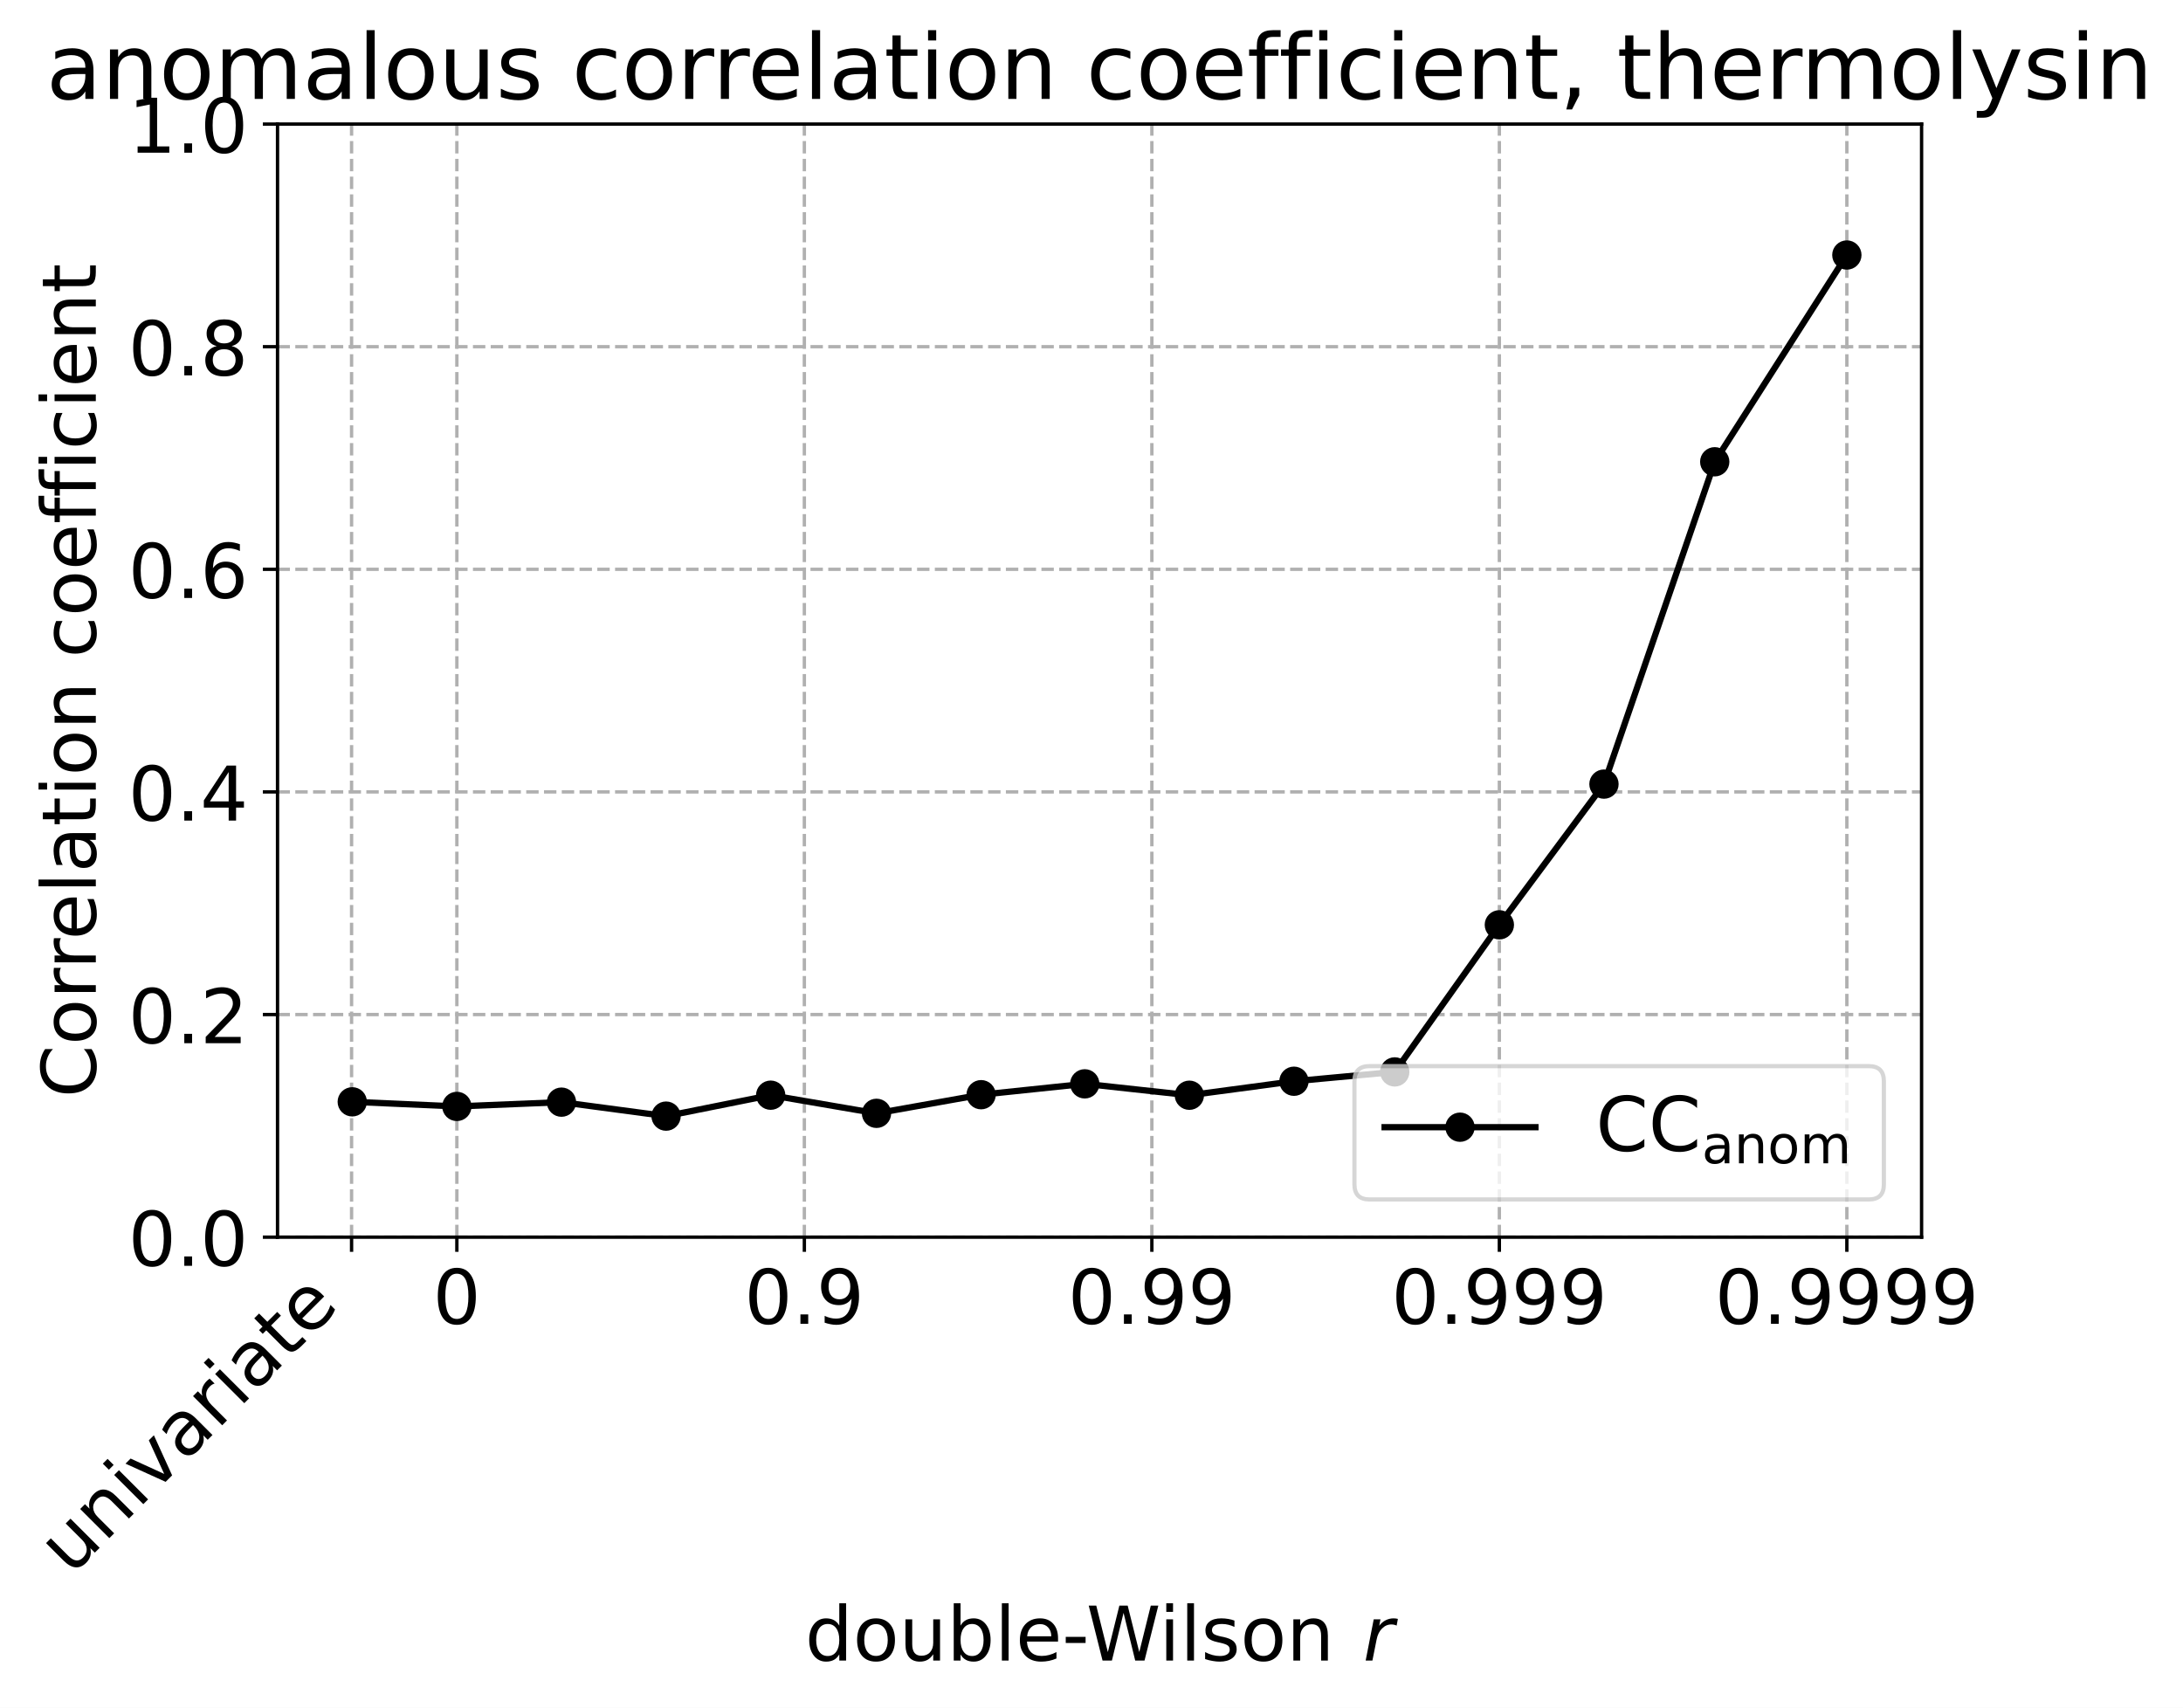
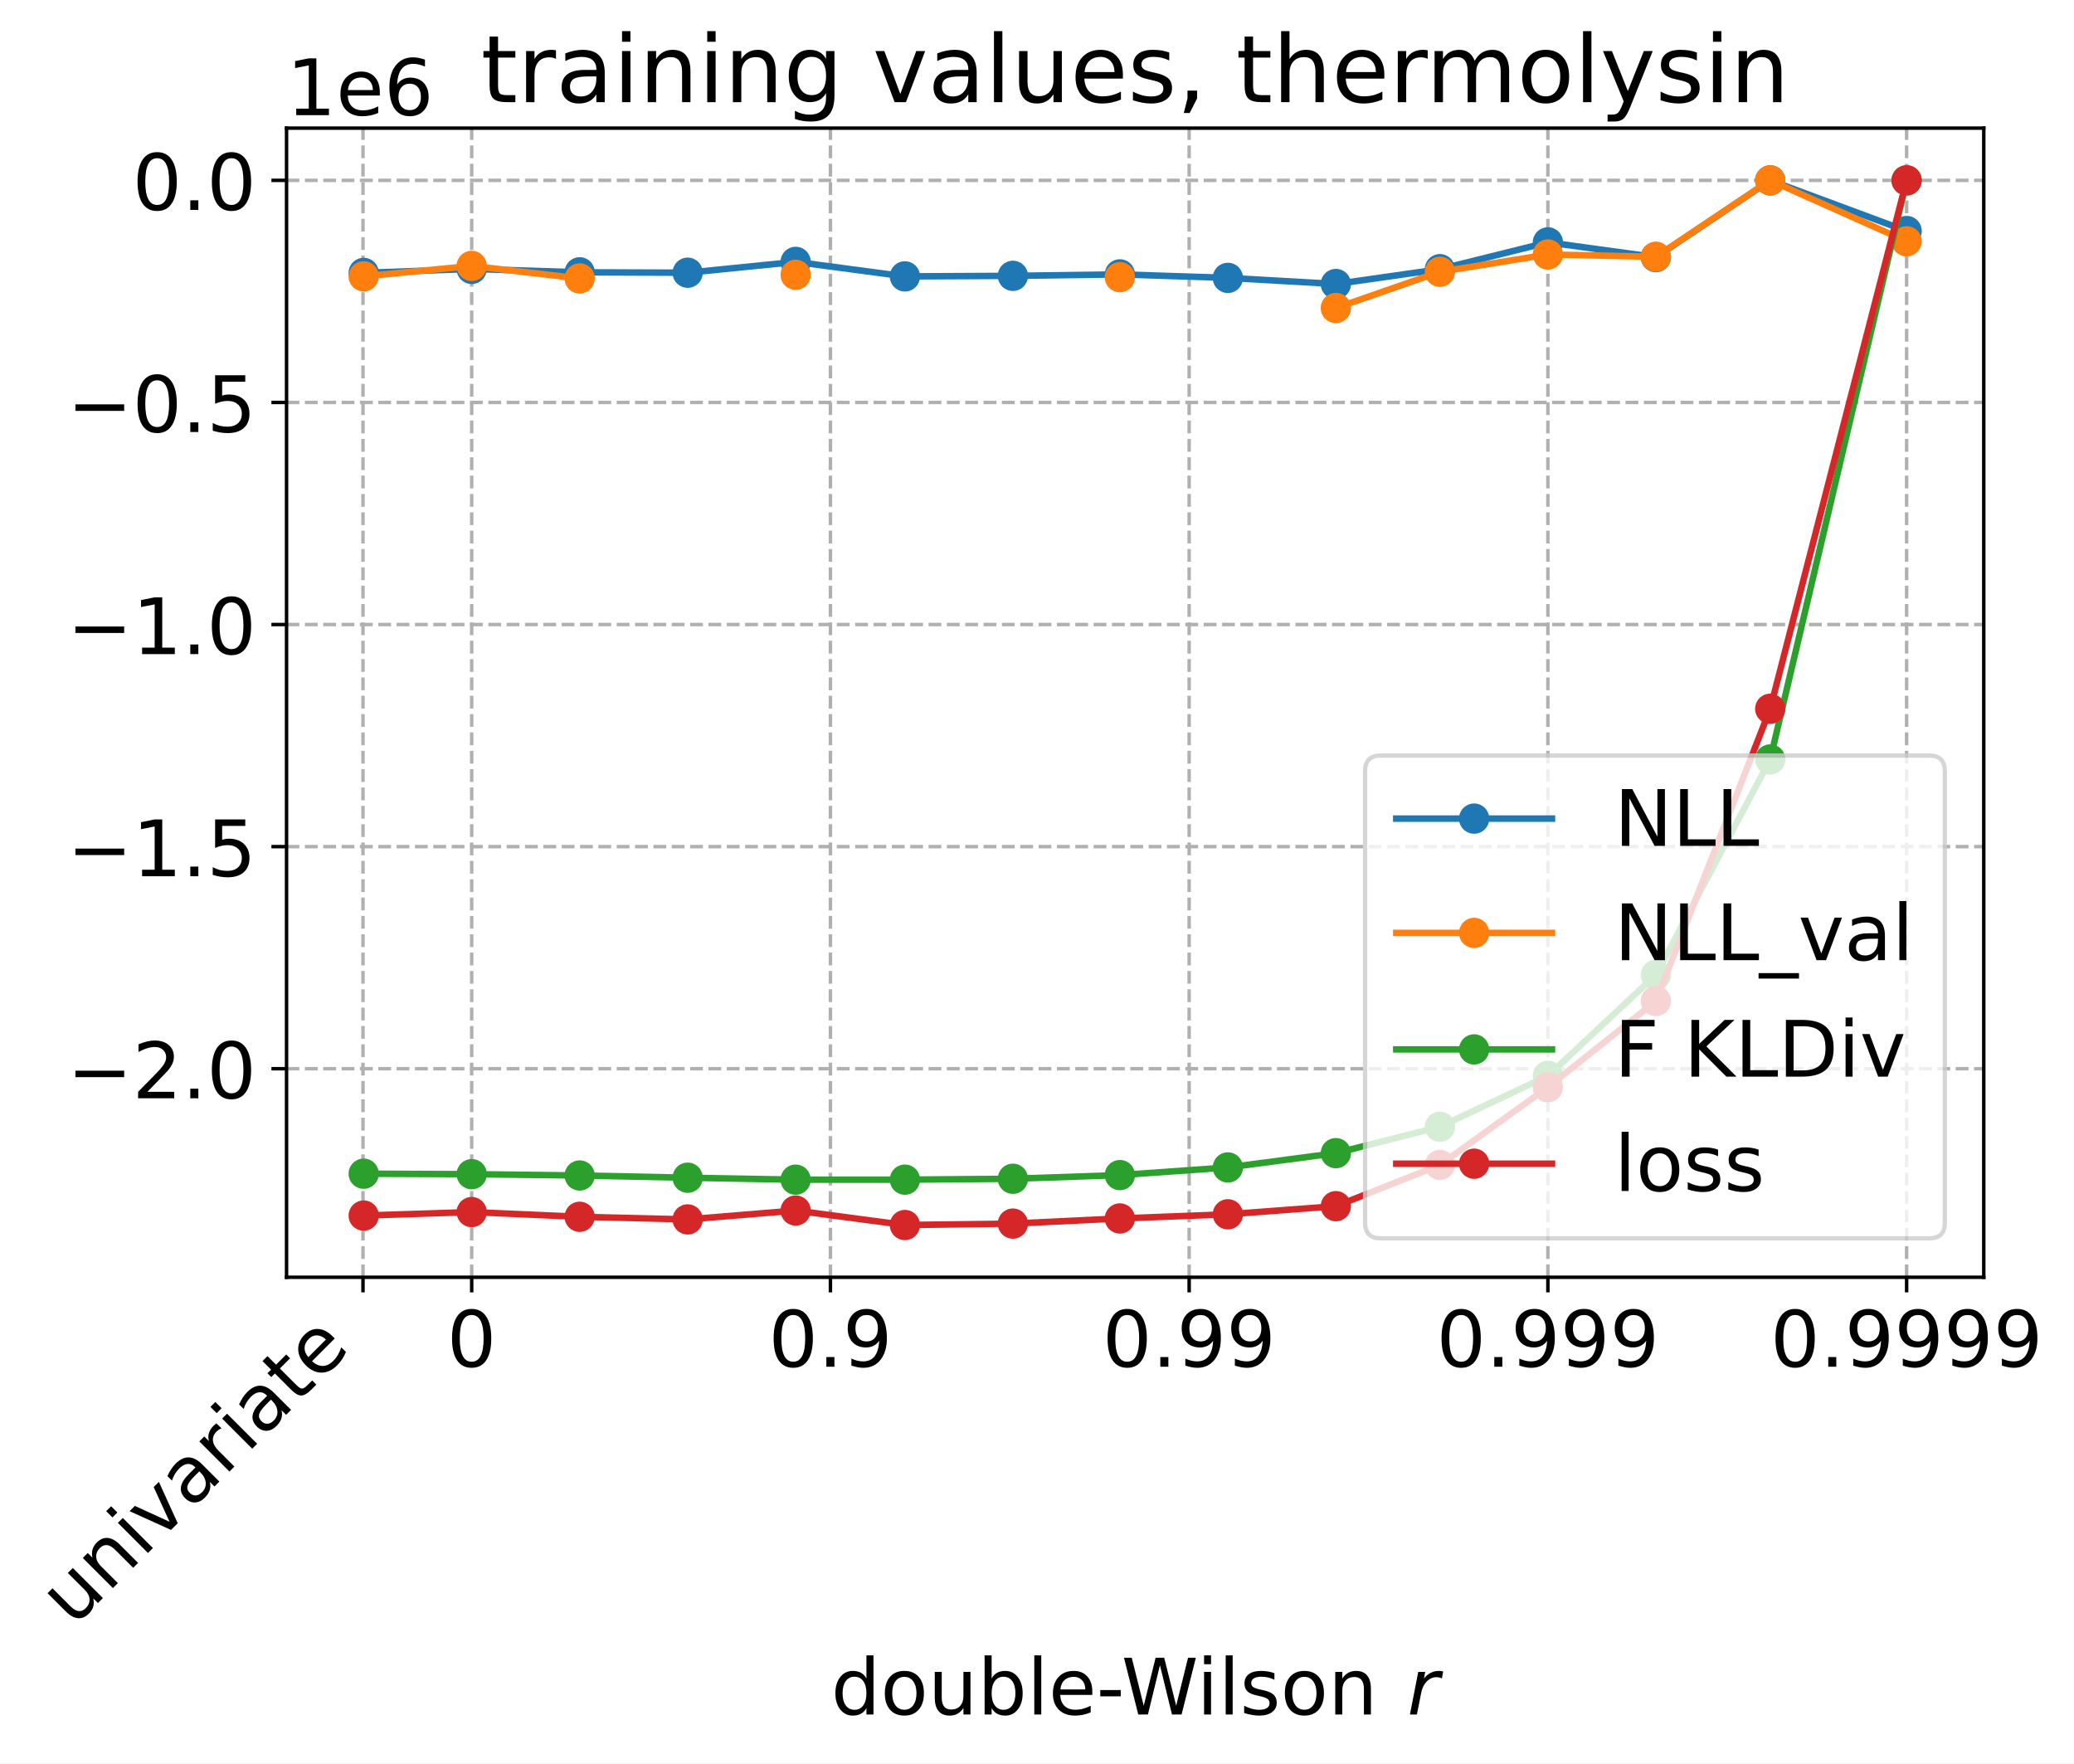
- <svg xmlns="http://www.w3.org/2000/svg" xmlns:xlink="http://www.w3.org/1999/xlink" width="521.02pt" height="407.601pt" viewBox="0 0 521.02 407.601" version="1.1">
+ <svg xmlns="http://www.w3.org/2000/svg" xmlns:xlink="http://www.w3.org/1999/xlink" width="479.424pt" height="407.537pt" viewBox="0 0 479.424 407.537" version="1.1">
  <defs>
    <style type="text/css">*{stroke-linejoin: round; stroke-linecap: butt}</style>
  </defs>
  <g id="figure_1">
    <g id="patch_1">
-       <path d="M 0 407.601  L 521.02 407.601  L 521.02 0  L 0 0  z " style="fill: #ffffff" />
+       <path d="M 0 407.537  L 479.424 407.537  L 479.424 0  L 0 0  z " style="fill: #ffffff" />
    </g>
    <g id="axes_1">
      <g id="patch_2">
-         <path d="M 66.237 295.271  L 458.626 295.271  L 458.626 29.613  L 66.237 29.613  z " style="fill: #ffffff" />
+         <path d="M 66.24 295.207  L 458.566 295.207  L 458.566 29.613  L 66.24 29.613  z " style="fill: #ffffff" />
      </g>
      <g id="matplotlib.axis_1">
        <g id="xtick_1">
          <g id="line2d_1">
-             <path d="M 440.791 295.271  L 440.791 29.613  " clip-path="url(#p72edfd9bc8)" style="fill: none; stroke-dasharray: 2.96,1.28; stroke-dashoffset: 0; stroke: #b0b0b0; stroke-width: 0.8" />
+             <path d="M 440.733 295.207  L 440.733 29.613  " clip-path="url(#pca3fa62d40)" style="fill: none; stroke-dasharray: 2.96,1.28; stroke-dashoffset: 0; stroke: #b0b0b0; stroke-width: 0.8" />
          </g>
          <g id="line2d_2">
            <defs>
-               <path id="m3b98f41b20" d="M 0 0  L 0 3.5  " style="stroke: #000000; stroke-width: 0.8" />
+               <path id="m0b6f0e2bf2" d="M 0 0  L 0 3.5  " style="stroke: #000000; stroke-width: 0.8" />
            </defs>
            <g>
-               <use xlink:href="#m3b98f41b20" x="440.791" y="295.271" style="stroke: #000000; stroke-width: 0.8" />
+               <use xlink:href="#m0b6f0e2bf2" x="440.733" y="295.207" style="stroke: #000000; stroke-width: 0.8" />
            </g>
          </g>
          <g id="text_1">
-             <text style="font: 18px 'DejaVu Sans', 'Bitstream Vera Sans', 'Computer Modern Sans Serif', 'Lucida Grande', 'Verdana', 'Geneva', 'Lucid', 'Arial', 'Helvetica', 'Avant Garde', sans-serif; text-anchor: middle" x="440.791" y="315.948" transform="rotate(-0 440.7906 315.9477)">0.9999</text>
+             <text style="font: 18px 'DejaVu Sans', 'Bitstream Vera Sans', 'Computer Modern Sans Serif', 'Lucida Grande', 'Verdana', 'Geneva', 'Lucid', 'Arial', 'Helvetica', 'Avant Garde', sans-serif; text-anchor: middle" x="440.733" y="315.884" transform="rotate(-0 440.7327 315.8841)">0.9999</text>
          </g>
        </g>
        <g id="xtick_2">
          <g id="line2d_3">
-             <path d="M 357.853 295.271  L 357.853 29.613  " clip-path="url(#p72edfd9bc8)" style="fill: none; stroke-dasharray: 2.96,1.28; stroke-dashoffset: 0; stroke: #b0b0b0; stroke-width: 0.8" />
+             <path d="M 357.808 295.207  L 357.808 29.613  " clip-path="url(#pca3fa62d40)" style="fill: none; stroke-dasharray: 2.96,1.28; stroke-dashoffset: 0; stroke: #b0b0b0; stroke-width: 0.8" />
          </g>
          <g id="line2d_4">
            <g>
-               <use xlink:href="#m3b98f41b20" x="357.853" y="295.271" style="stroke: #000000; stroke-width: 0.8" />
+               <use xlink:href="#m0b6f0e2bf2" x="357.808" y="295.207" style="stroke: #000000; stroke-width: 0.8" />
            </g>
          </g>
          <g id="text_2">
-             <text style="font: 18px 'DejaVu Sans', 'Bitstream Vera Sans', 'Computer Modern Sans Serif', 'Lucida Grande', 'Verdana', 'Geneva', 'Lucid', 'Arial', 'Helvetica', 'Avant Garde', sans-serif; text-anchor: middle" x="357.853" y="315.948" transform="rotate(-0 357.8529 315.9477)">0.999</text>
+             <text style="font: 18px 'DejaVu Sans', 'Bitstream Vera Sans', 'Computer Modern Sans Serif', 'Lucida Grande', 'Verdana', 'Geneva', 'Lucid', 'Arial', 'Helvetica', 'Avant Garde', sans-serif; text-anchor: middle" x="357.808" y="315.884" transform="rotate(-0 357.8084 315.8841)">0.999</text>
          </g>
        </g>
        <g id="xtick_3">
          <g id="line2d_5">
-             <path d="M 274.915 295.271  L 274.915 29.613  " clip-path="url(#p72edfd9bc8)" style="fill: none; stroke-dasharray: 2.96,1.28; stroke-dashoffset: 0; stroke: #b0b0b0; stroke-width: 0.8" />
+             <path d="M 274.884 295.207  L 274.884 29.613  " clip-path="url(#pca3fa62d40)" style="fill: none; stroke-dasharray: 2.96,1.28; stroke-dashoffset: 0; stroke: #b0b0b0; stroke-width: 0.8" />
          </g>
          <g id="line2d_6">
            <g>
-               <use xlink:href="#m3b98f41b20" x="274.915" y="295.271" style="stroke: #000000; stroke-width: 0.8" />
+               <use xlink:href="#m0b6f0e2bf2" x="274.884" y="295.207" style="stroke: #000000; stroke-width: 0.8" />
            </g>
          </g>
          <g id="text_3">
-             <text style="font: 18px 'DejaVu Sans', 'Bitstream Vera Sans', 'Computer Modern Sans Serif', 'Lucida Grande', 'Verdana', 'Geneva', 'Lucid', 'Arial', 'Helvetica', 'Avant Garde', sans-serif; text-anchor: middle" x="274.915" y="315.948" transform="rotate(-0 274.9152 315.9477)">0.99</text>
+             <text style="font: 18px 'DejaVu Sans', 'Bitstream Vera Sans', 'Computer Modern Sans Serif', 'Lucida Grande', 'Verdana', 'Geneva', 'Lucid', 'Arial', 'Helvetica', 'Avant Garde', sans-serif; text-anchor: middle" x="274.884" y="315.884" transform="rotate(-0 274.8842 315.8841)">0.99</text>
          </g>
        </g>
        <g id="xtick_4">
          <g id="line2d_7">
-             <path d="M 191.977 295.271  L 191.977 29.613  " clip-path="url(#p72edfd9bc8)" style="fill: none; stroke-dasharray: 2.96,1.28; stroke-dashoffset: 0; stroke: #b0b0b0; stroke-width: 0.8" />
+             <path d="M 191.96 295.207  L 191.96 29.613  " clip-path="url(#pca3fa62d40)" style="fill: none; stroke-dasharray: 2.96,1.28; stroke-dashoffset: 0; stroke: #b0b0b0; stroke-width: 0.8" />
          </g>
          <g id="line2d_8">
            <g>
-               <use xlink:href="#m3b98f41b20" x="191.977" y="295.271" style="stroke: #000000; stroke-width: 0.8" />
+               <use xlink:href="#m0b6f0e2bf2" x="191.96" y="295.207" style="stroke: #000000; stroke-width: 0.8" />
            </g>
          </g>
          <g id="text_4">
-             <text style="font: 18px 'DejaVu Sans', 'Bitstream Vera Sans', 'Computer Modern Sans Serif', 'Lucida Grande', 'Verdana', 'Geneva', 'Lucid', 'Arial', 'Helvetica', 'Avant Garde', sans-serif; text-anchor: middle" x="191.977" y="315.948" transform="rotate(-0 191.9774 315.9477)">0.9</text>
+             <text style="font: 18px 'DejaVu Sans', 'Bitstream Vera Sans', 'Computer Modern Sans Serif', 'Lucida Grande', 'Verdana', 'Geneva', 'Lucid', 'Arial', 'Helvetica', 'Avant Garde', sans-serif; text-anchor: middle" x="191.96" y="315.884" transform="rotate(-0 191.9599 315.8841)">0.9</text>
          </g>
        </g>
        <g id="xtick_5">
          <g id="line2d_9">
-             <path d="M 109.04 295.271  L 109.04 29.613  " clip-path="url(#p72edfd9bc8)" style="fill: none; stroke-dasharray: 2.96,1.28; stroke-dashoffset: 0; stroke: #b0b0b0; stroke-width: 0.8" />
+             <path d="M 109.036 295.207  L 109.036 29.613  " clip-path="url(#pca3fa62d40)" style="fill: none; stroke-dasharray: 2.96,1.28; stroke-dashoffset: 0; stroke: #b0b0b0; stroke-width: 0.8" />
          </g>
          <g id="line2d_10">
            <g>
-               <use xlink:href="#m3b98f41b20" x="109.04" y="295.271" style="stroke: #000000; stroke-width: 0.8" />
+               <use xlink:href="#m0b6f0e2bf2" x="109.036" y="295.207" style="stroke: #000000; stroke-width: 0.8" />
            </g>
          </g>
          <g id="text_5">
-             <text style="font: 18px 'DejaVu Sans', 'Bitstream Vera Sans', 'Computer Modern Sans Serif', 'Lucida Grande', 'Verdana', 'Geneva', 'Lucid', 'Arial', 'Helvetica', 'Avant Garde', sans-serif; text-anchor: middle" x="109.04" y="315.948" transform="rotate(-0 109.0397 315.9477)">0</text>
+             <text style="font: 18px 'DejaVu Sans', 'Bitstream Vera Sans', 'Computer Modern Sans Serif', 'Lucida Grande', 'Verdana', 'Geneva', 'Lucid', 'Arial', 'Helvetica', 'Avant Garde', sans-serif; text-anchor: middle" x="109.036" y="315.884" transform="rotate(-0 109.0356 315.8841)">0</text>
          </g>
        </g>
        <g id="xtick_6">
          <g id="line2d_11">
-             <path d="M 83.91 295.271  L 83.91 29.613  " clip-path="url(#p72edfd9bc8)" style="fill: none; stroke-dasharray: 2.96,1.28; stroke-dashoffset: 0; stroke: #b0b0b0; stroke-width: 0.8" />
+             <path d="M 83.91 295.207  L 83.91 29.613  " clip-path="url(#pca3fa62d40)" style="fill: none; stroke-dasharray: 2.96,1.28; stroke-dashoffset: 0; stroke: #b0b0b0; stroke-width: 0.8" />
          </g>
          <g id="line2d_12">
            <g>
-               <use xlink:href="#m3b98f41b20" x="83.91" y="295.271" style="stroke: #000000; stroke-width: 0.8" />
+               <use xlink:href="#m0b6f0e2bf2" x="83.91" y="295.207" style="stroke: #000000; stroke-width: 0.8" />
            </g>
          </g>
          <g id="text_6">
-             <text style="font: 18px 'DejaVu Sans', 'Bitstream Vera Sans', 'Computer Modern Sans Serif', 'Lucida Grande', 'Verdana', 'Geneva', 'Lucid', 'Arial', 'Helvetica', 'Avant Garde', sans-serif" transform="translate(16.87123 376.3331) rotate(-45)">univariate</text>
+             <text style="font: 18px 'DejaVu Sans', 'Bitstream Vera Sans', 'Computer Modern Sans Serif', 'Lucida Grande', 'Verdana', 'Geneva', 'Lucid', 'Arial', 'Helvetica', 'Avant Garde', sans-serif" transform="translate(16.87123 376.2695) rotate(-45)">univariate</text>
          </g>
        </g>
        <g id="text_7">
-           <g transform="translate(192.1418 396.6573)">
+           <g transform="translate(192.1128 396.5937)">
            <text>
              <tspan style="font: 18px 'DejaVu Sans'" x="0 11.426 22.438 33.847 45.272 50.273 61.348 67.843 85.641 90.642 95.643 105.021 116.033 127.441" y="-0.328">double-Wilson </tspan>
              <tspan style="font: oblique 18px 'DejaVu Sans'" x="133.163" y="-0.328">r</tspan>
            </text>
          </g>
        </g>
      </g>
      <g id="matplotlib.axis_2">
        <g id="ytick_1">
          <g id="line2d_13">
-             <path d="M 66.237 295.271  L 458.626 295.271  " clip-path="url(#p72edfd9bc8)" style="fill: none; stroke-dasharray: 2.96,1.28; stroke-dashoffset: 0; stroke: #b0b0b0; stroke-width: 0.8" />
+             <path d="M 66.24 247.007  L 458.566 247.007  " clip-path="url(#pca3fa62d40)" style="fill: none; stroke-dasharray: 2.96,1.28; stroke-dashoffset: 0; stroke: #b0b0b0; stroke-width: 0.8" />
          </g>
          <g id="line2d_14">
            <defs>
-               <path id="mbda5fde915" d="M 0 0  L -3.5 0  " style="stroke: #000000; stroke-width: 0.8" />
+               <path id="mb60b4f3558" d="M 0 0  L -3.5 0  " style="stroke: #000000; stroke-width: 0.8" />
            </defs>
            <g>
-               <use xlink:href="#mbda5fde915" x="66.237" y="295.271" style="stroke: #000000; stroke-width: 0.8" />
+               <use xlink:href="#mb60b4f3558" x="66.24" y="247.007" style="stroke: #000000; stroke-width: 0.8" />
            </g>
          </g>
          <g id="text_8">
-             <text style="font: 18px 'DejaVu Sans', 'Bitstream Vera Sans', 'Computer Modern Sans Serif', 'Lucida Grande', 'Verdana', 'Geneva', 'Lucid', 'Arial', 'Helvetica', 'Avant Garde', sans-serif; text-anchor: end" x="59.237" y="302.109" transform="rotate(-0 59.2371 302.1091)">0.0</text>
+             <text style="font: 18px 'DejaVu Sans', 'Bitstream Vera Sans', 'Computer Modern Sans Serif', 'Lucida Grande', 'Verdana', 'Geneva', 'Lucid', 'Arial', 'Helvetica', 'Avant Garde', sans-serif; text-anchor: end" x="59.24" y="253.846" transform="rotate(-0 59.23997 253.8457)">−2.0</text>
          </g>
        </g>
        <g id="ytick_2">
          <g id="line2d_15">
-             <path d="M 66.237 242.139  L 458.626 242.139  " clip-path="url(#p72edfd9bc8)" style="fill: none; stroke-dasharray: 2.96,1.28; stroke-dashoffset: 0; stroke: #b0b0b0; stroke-width: 0.8" />
+             <path d="M 66.24 195.677  L 458.566 195.677  " clip-path="url(#pca3fa62d40)" style="fill: none; stroke-dasharray: 2.96,1.28; stroke-dashoffset: 0; stroke: #b0b0b0; stroke-width: 0.8" />
          </g>
          <g id="line2d_16">
            <g>
-               <use xlink:href="#mbda5fde915" x="66.237" y="242.139" style="stroke: #000000; stroke-width: 0.8" />
+               <use xlink:href="#mb60b4f3558" x="66.24" y="195.677" style="stroke: #000000; stroke-width: 0.8" />
            </g>
          </g>
          <g id="text_9">
-             <text style="font: 18px 'DejaVu Sans', 'Bitstream Vera Sans', 'Computer Modern Sans Serif', 'Lucida Grande', 'Verdana', 'Geneva', 'Lucid', 'Arial', 'Helvetica', 'Avant Garde', sans-serif; text-anchor: end" x="59.237" y="248.978" transform="rotate(-0 59.2371 248.9775)">0.2</text>
+             <text style="font: 18px 'DejaVu Sans', 'Bitstream Vera Sans', 'Computer Modern Sans Serif', 'Lucida Grande', 'Verdana', 'Geneva', 'Lucid', 'Arial', 'Helvetica', 'Avant Garde', sans-serif; text-anchor: end" x="59.24" y="202.515" transform="rotate(-0 59.23997 202.5152)">−1.5</text>
          </g>
        </g>
        <g id="ytick_3">
          <g id="line2d_17">
-             <path d="M 66.237 189.007  L 458.626 189.007  " clip-path="url(#p72edfd9bc8)" style="fill: none; stroke-dasharray: 2.96,1.28; stroke-dashoffset: 0; stroke: #b0b0b0; stroke-width: 0.8" />
+             <path d="M 66.24 144.346  L 458.566 144.346  " clip-path="url(#pca3fa62d40)" style="fill: none; stroke-dasharray: 2.96,1.28; stroke-dashoffset: 0; stroke: #b0b0b0; stroke-width: 0.8" />
          </g>
          <g id="line2d_18">
            <g>
-               <use xlink:href="#mbda5fde915" x="66.237" y="189.007" style="stroke: #000000; stroke-width: 0.8" />
+               <use xlink:href="#mb60b4f3558" x="66.24" y="144.346" style="stroke: #000000; stroke-width: 0.8" />
            </g>
          </g>
          <g id="text_10">
-             <text style="font: 18px 'DejaVu Sans', 'Bitstream Vera Sans', 'Computer Modern Sans Serif', 'Lucida Grande', 'Verdana', 'Geneva', 'Lucid', 'Arial', 'Helvetica', 'Avant Garde', sans-serif; text-anchor: end" x="59.237" y="195.846" transform="rotate(-0 59.2371 195.846)">0.4</text>
+             <text style="font: 18px 'DejaVu Sans', 'Bitstream Vera Sans', 'Computer Modern Sans Serif', 'Lucida Grande', 'Verdana', 'Geneva', 'Lucid', 'Arial', 'Helvetica', 'Avant Garde', sans-serif; text-anchor: end" x="59.24" y="151.185" transform="rotate(-0 59.23997 151.1847)">−1.0</text>
          </g>
        </g>
        <g id="ytick_4">
          <g id="line2d_19">
-             <path d="M 66.237 135.876  L 458.626 135.876  " clip-path="url(#p72edfd9bc8)" style="fill: none; stroke-dasharray: 2.96,1.28; stroke-dashoffset: 0; stroke: #b0b0b0; stroke-width: 0.8" />
+             <path d="M 66.24 93.016  L 458.566 93.016  " clip-path="url(#pca3fa62d40)" style="fill: none; stroke-dasharray: 2.96,1.28; stroke-dashoffset: 0; stroke: #b0b0b0; stroke-width: 0.8" />
          </g>
          <g id="line2d_20">
            <g>
-               <use xlink:href="#mbda5fde915" x="66.237" y="135.876" style="stroke: #000000; stroke-width: 0.8" />
+               <use xlink:href="#mb60b4f3558" x="66.24" y="93.016" style="stroke: #000000; stroke-width: 0.8" />
            </g>
          </g>
          <g id="text_11">
-             <text style="font: 18px 'DejaVu Sans', 'Bitstream Vera Sans', 'Computer Modern Sans Serif', 'Lucida Grande', 'Verdana', 'Geneva', 'Lucid', 'Arial', 'Helvetica', 'Avant Garde', sans-serif; text-anchor: end" x="59.237" y="142.714" transform="rotate(-0 59.2371 142.7144)">0.6</text>
+             <text style="font: 18px 'DejaVu Sans', 'Bitstream Vera Sans', 'Computer Modern Sans Serif', 'Lucida Grande', 'Verdana', 'Geneva', 'Lucid', 'Arial', 'Helvetica', 'Avant Garde', sans-serif; text-anchor: end" x="59.24" y="99.854" transform="rotate(-0 59.23997 99.85419)">−0.5</text>
          </g>
        </g>
        <g id="ytick_5">
          <g id="line2d_21">
-             <path d="M 66.237 82.744  L 458.626 82.744  " clip-path="url(#p72edfd9bc8)" style="fill: none; stroke-dasharray: 2.96,1.28; stroke-dashoffset: 0; stroke: #b0b0b0; stroke-width: 0.8" />
+             <path d="M 66.24 41.685  L 458.566 41.685  " clip-path="url(#pca3fa62d40)" style="fill: none; stroke-dasharray: 2.96,1.28; stroke-dashoffset: 0; stroke: #b0b0b0; stroke-width: 0.8" />
          </g>
          <g id="line2d_22">
            <g>
-               <use xlink:href="#mbda5fde915" x="66.237" y="82.744" style="stroke: #000000; stroke-width: 0.8" />
+               <use xlink:href="#mb60b4f3558" x="66.24" y="41.685" style="stroke: #000000; stroke-width: 0.8" />
            </g>
          </g>
          <g id="text_12">
-             <text style="font: 18px 'DejaVu Sans', 'Bitstream Vera Sans', 'Computer Modern Sans Serif', 'Lucida Grande', 'Verdana', 'Geneva', 'Lucid', 'Arial', 'Helvetica', 'Avant Garde', sans-serif; text-anchor: end" x="59.237" y="89.583" transform="rotate(-0 59.2371 89.5828)">0.8</text>
-           </g>
-         </g>
-         <g id="ytick_6">
-           <g id="line2d_23">
-             <path d="M 66.237 29.613  L 458.626 29.613  " clip-path="url(#p72edfd9bc8)" style="fill: none; stroke-dasharray: 2.96,1.28; stroke-dashoffset: 0; stroke: #b0b0b0; stroke-width: 0.8" />
-           </g>
-           <g id="line2d_24">
-             <g>
-               <use xlink:href="#mbda5fde915" x="66.237" y="29.613" style="stroke: #000000; stroke-width: 0.8" />
-             </g>
-           </g>
-           <g id="text_13">
-             <text style="font: 18px 'DejaVu Sans', 'Bitstream Vera Sans', 'Computer Modern Sans Serif', 'Lucida Grande', 'Verdana', 'Geneva', 'Lucid', 'Arial', 'Helvetica', 'Avant Garde', sans-serif; text-anchor: end" x="59.237" y="36.451" transform="rotate(-0 59.2371 36.45122)">1.0</text>
-           </g>
-         </g>
-         <g id="text_14">
-           <text style="font: 18px 'DejaVu Sans', 'Bitstream Vera Sans', 'Computer Modern Sans Serif', 'Lucida Grande', 'Verdana', 'Geneva', 'Lucid', 'Arial', 'Helvetica', 'Avant Garde', sans-serif; text-anchor: middle" x="22.868" y="162.442" transform="rotate(-90 22.86804 162.4416)">Correlation coefficient</text>
+             <text style="font: 18px 'DejaVu Sans', 'Bitstream Vera Sans', 'Computer Modern Sans Serif', 'Lucida Grande', 'Verdana', 'Geneva', 'Lucid', 'Arial', 'Helvetica', 'Avant Garde', sans-serif; text-anchor: end" x="59.24" y="48.524" transform="rotate(-0 59.23997 48.52369)">0.0</text>
+           </g>
+         </g>
+         <g id="text_13">
+           <text style="font: 18px 'DejaVu Sans', 'Bitstream Vera Sans', 'Computer Modern Sans Serif', 'Lucida Grande', 'Verdana', 'Geneva', 'Lucid', 'Arial', 'Helvetica', 'Avant Garde', sans-serif; text-anchor: start" x="66.24" y="26.613" transform="rotate(-0 66.23997 26.61263)">1e6</text>
+         </g>
+       </g>
+       <g id="line2d_23">
+         <path d="M 84.073 63.074  L 109.036 62.151  L 133.998 62.938  L 158.961 63.031  L 183.924 60.527  L 209.176 63.879  L 234.138 63.755  L 258.869 63.416  L 283.832 64.225  L 308.795 65.643  L 332.846 62.215  L 357.808 56.014  L 382.771 59.44  L 409.204 41.685  L 440.733 53.393  " clip-path="url(#pca3fa62d40)" style="fill: none; stroke: #1f77b4; stroke-width: 1.5; stroke-linecap: square" />
+         <defs>
+           <path id="m6d168eb142" d="M 0 3  C 0.796 3 1.559 2.684 2.121 2.121  C 2.684 1.559 3 0.796 3 0  C 3 -0.796 2.684 -1.559 2.121 -2.121  C 1.559 -2.684 0.796 -3 0 -3  C -0.796 -3 -1.559 -2.684 -2.121 -2.121  C -2.684 -1.559 -3 -0.796 -3 0  C -3 0.796 -2.684 1.559 -2.121 2.121  C -1.559 2.684 -0.796 3 0 3  z " style="stroke: #1f77b4" />
+         </defs>
+         <g clip-path="url(#pca3fa62d40)">
+           <use xlink:href="#m6d168eb142" x="84.073" y="63.074" style="fill: #1f77b4; stroke: #1f77b4" />
+           <use xlink:href="#m6d168eb142" x="109.036" y="62.151" style="fill: #1f77b4; stroke: #1f77b4" />
+           <use xlink:href="#m6d168eb142" x="133.998" y="62.938" style="fill: #1f77b4; stroke: #1f77b4" />
+           <use xlink:href="#m6d168eb142" x="158.961" y="63.031" style="fill: #1f77b4; stroke: #1f77b4" />
+           <use xlink:href="#m6d168eb142" x="183.924" y="60.527" style="fill: #1f77b4; stroke: #1f77b4" />
+           <use xlink:href="#m6d168eb142" x="209.176" y="63.879" style="fill: #1f77b4; stroke: #1f77b4" />
+           <use xlink:href="#m6d168eb142" x="234.138" y="63.755" style="fill: #1f77b4; stroke: #1f77b4" />
+           <use xlink:href="#m6d168eb142" x="258.869" y="63.416" style="fill: #1f77b4; stroke: #1f77b4" />
+           <use xlink:href="#m6d168eb142" x="283.832" y="64.225" style="fill: #1f77b4; stroke: #1f77b4" />
+           <use xlink:href="#m6d168eb142" x="308.795" y="65.643" style="fill: #1f77b4; stroke: #1f77b4" />
+           <use xlink:href="#m6d168eb142" x="332.846" y="62.215" style="fill: #1f77b4; stroke: #1f77b4" />
+           <use xlink:href="#m6d168eb142" x="357.808" y="56.014" style="fill: #1f77b4; stroke: #1f77b4" />
+           <use xlink:href="#m6d168eb142" x="382.771" y="59.44" style="fill: #1f77b4; stroke: #1f77b4" />
+           <use xlink:href="#m6d168eb142" x="409.204" y="41.685" style="fill: #1f77b4; stroke: #1f77b4" />
+           <use xlink:href="#m6d168eb142" x="440.733" y="53.393" style="fill: #1f77b4; stroke: #1f77b4" />
+         </g>
+       </g>
+       <g id="line2d_24">
+         <path d="M 84.073 63.872  L 109.036 61.457  L 133.998 64.353  M 183.924 63.511  M 258.869 64.066  M 308.795 71.184  L 332.846 62.818  L 357.808 58.822  L 382.771 59.351  L 409.204 41.685  L 440.733 55.771  " clip-path="url(#pca3fa62d40)" style="fill: none; stroke: #ff7f0e; stroke-width: 1.5; stroke-linecap: square" />
+         <defs>
+           <path id="m38258c6f85" d="M 0 3  C 0.796 3 1.559 2.684 2.121 2.121  C 2.684 1.559 3 0.796 3 0  C 3 -0.796 2.684 -1.559 2.121 -2.121  C 1.559 -2.684 0.796 -3 0 -3  C -0.796 -3 -1.559 -2.684 -2.121 -2.121  C -2.684 -1.559 -3 -0.796 -3 0  C -3 0.796 -2.684 1.559 -2.121 2.121  C -1.559 2.684 -0.796 3 0 3  z " style="stroke: #ff7f0e" />
+         </defs>
+         <g clip-path="url(#pca3fa62d40)">
+           <use xlink:href="#m38258c6f85" x="84.073" y="63.872" style="fill: #ff7f0e; stroke: #ff7f0e" />
+           <use xlink:href="#m38258c6f85" x="109.036" y="61.457" style="fill: #ff7f0e; stroke: #ff7f0e" />
+           <use xlink:href="#m38258c6f85" x="133.998" y="64.353" style="fill: #ff7f0e; stroke: #ff7f0e" />
+           <use xlink:href="#m38258c6f85" x="183.924" y="63.511" style="fill: #ff7f0e; stroke: #ff7f0e" />
+           <use xlink:href="#m38258c6f85" x="258.869" y="64.066" style="fill: #ff7f0e; stroke: #ff7f0e" />
+           <use xlink:href="#m38258c6f85" x="308.795" y="71.184" style="fill: #ff7f0e; stroke: #ff7f0e" />
+           <use xlink:href="#m38258c6f85" x="332.846" y="62.818" style="fill: #ff7f0e; stroke: #ff7f0e" />
+           <use xlink:href="#m38258c6f85" x="357.808" y="58.822" style="fill: #ff7f0e; stroke: #ff7f0e" />
+           <use xlink:href="#m38258c6f85" x="382.771" y="59.351" style="fill: #ff7f0e; stroke: #ff7f0e" />
+           <use xlink:href="#m38258c6f85" x="409.204" y="41.685" style="fill: #ff7f0e; stroke: #ff7f0e" />
+           <use xlink:href="#m38258c6f85" x="440.733" y="55.771" style="fill: #ff7f0e; stroke: #ff7f0e" />
        </g>
      </g>
      <g id="line2d_25">
-         <path d="M 84.073 262.97  L 109.04 264.069  L 134.006 263.049  L 158.973 266.384  L 183.94 261.387  L 209.196 265.717  L 234.163 261.269  L 258.898 258.678  L 283.865 261.398  L 308.831 258.059  L 332.886 255.831  L 357.853 220.724  L 382.82 187.142  L 409.257 110.213  L 440.791 60.864  " clip-path="url(#p72edfd9bc8)" style="fill: none; stroke: #000000; stroke-width: 1.5; stroke-linecap: square" />
+         <path d="M 84.073 271.271  L 109.036 271.38  L 133.998 271.684  L 158.961 272.2  L 183.924 272.651  L 209.176 272.648  L 234.138 272.441  L 258.869 271.593  L 283.832 269.823  L 308.795 266.526  L 332.846 260.425  L 357.808 248.657  L 382.771 225.32  L 409.204 175.522  L 440.733 41.685  " clip-path="url(#pca3fa62d40)" style="fill: none; stroke: #2ca02c; stroke-width: 1.5; stroke-linecap: square" />
        <defs>
-           <path id="m1b7970f653" d="M 0 3  C 0.796 3 1.559 2.684 2.121 2.121  C 2.684 1.559 3 0.796 3 0  C 3 -0.796 2.684 -1.559 2.121 -2.121  C 1.559 -2.684 0.796 -3 0 -3  C -0.796 -3 -1.559 -2.684 -2.121 -2.121  C -2.684 -1.559 -3 -0.796 -3 0  C -3 0.796 -2.684 1.559 -2.121 2.121  C -1.559 2.684 -0.796 3 0 3  z " style="stroke: #000000" />
+           <path id="m6b51af1dd0" d="M 0 3  C 0.796 3 1.559 2.684 2.121 2.121  C 2.684 1.559 3 0.796 3 0  C 3 -0.796 2.684 -1.559 2.121 -2.121  C 1.559 -2.684 0.796 -3 0 -3  C -0.796 -3 -1.559 -2.684 -2.121 -2.121  C -2.684 -1.559 -3 -0.796 -3 0  C -3 0.796 -2.684 1.559 -2.121 2.121  C -1.559 2.684 -0.796 3 0 3  z " style="stroke: #2ca02c" />
        </defs>
-         <g clip-path="url(#p72edfd9bc8)">
-           <use xlink:href="#m1b7970f653" x="84.073" y="262.97" style="stroke: #000000" />
-           <use xlink:href="#m1b7970f653" x="109.04" y="264.069" style="stroke: #000000" />
-           <use xlink:href="#m1b7970f653" x="134.006" y="263.049" style="stroke: #000000" />
-           <use xlink:href="#m1b7970f653" x="158.973" y="266.384" style="stroke: #000000" />
-           <use xlink:href="#m1b7970f653" x="183.94" y="261.387" style="stroke: #000000" />
-           <use xlink:href="#m1b7970f653" x="209.196" y="265.717" style="stroke: #000000" />
-           <use xlink:href="#m1b7970f653" x="234.163" y="261.269" style="stroke: #000000" />
-           <use xlink:href="#m1b7970f653" x="258.898" y="258.678" style="stroke: #000000" />
-           <use xlink:href="#m1b7970f653" x="283.865" y="261.398" style="stroke: #000000" />
-           <use xlink:href="#m1b7970f653" x="308.831" y="258.059" style="stroke: #000000" />
-           <use xlink:href="#m1b7970f653" x="332.886" y="255.831" style="stroke: #000000" />
-           <use xlink:href="#m1b7970f653" x="357.853" y="220.724" style="stroke: #000000" />
-           <use xlink:href="#m1b7970f653" x="382.82" y="187.142" style="stroke: #000000" />
-           <use xlink:href="#m1b7970f653" x="409.257" y="110.213" style="stroke: #000000" />
-           <use xlink:href="#m1b7970f653" x="440.791" y="60.864" style="stroke: #000000" />
+         <g clip-path="url(#pca3fa62d40)">
+           <use xlink:href="#m6b51af1dd0" x="84.073" y="271.271" style="fill: #2ca02c; stroke: #2ca02c" />
+           <use xlink:href="#m6b51af1dd0" x="109.036" y="271.38" style="fill: #2ca02c; stroke: #2ca02c" />
+           <use xlink:href="#m6b51af1dd0" x="133.998" y="271.684" style="fill: #2ca02c; stroke: #2ca02c" />
+           <use xlink:href="#m6b51af1dd0" x="158.961" y="272.2" style="fill: #2ca02c; stroke: #2ca02c" />
+           <use xlink:href="#m6b51af1dd0" x="183.924" y="272.651" style="fill: #2ca02c; stroke: #2ca02c" />
+           <use xlink:href="#m6b51af1dd0" x="209.176" y="272.648" style="fill: #2ca02c; stroke: #2ca02c" />
+           <use xlink:href="#m6b51af1dd0" x="234.138" y="272.441" style="fill: #2ca02c; stroke: #2ca02c" />
+           <use xlink:href="#m6b51af1dd0" x="258.869" y="271.593" style="fill: #2ca02c; stroke: #2ca02c" />
+           <use xlink:href="#m6b51af1dd0" x="283.832" y="269.823" style="fill: #2ca02c; stroke: #2ca02c" />
+           <use xlink:href="#m6b51af1dd0" x="308.795" y="266.526" style="fill: #2ca02c; stroke: #2ca02c" />
+           <use xlink:href="#m6b51af1dd0" x="332.846" y="260.425" style="fill: #2ca02c; stroke: #2ca02c" />
+           <use xlink:href="#m6b51af1dd0" x="357.808" y="248.657" style="fill: #2ca02c; stroke: #2ca02c" />
+           <use xlink:href="#m6b51af1dd0" x="382.771" y="225.32" style="fill: #2ca02c; stroke: #2ca02c" />
+           <use xlink:href="#m6b51af1dd0" x="409.204" y="175.522" style="fill: #2ca02c; stroke: #2ca02c" />
+           <use xlink:href="#m6b51af1dd0" x="440.733" y="41.685" style="fill: #2ca02c; stroke: #2ca02c" />
+         </g>
+       </g>
+       <g id="line2d_26">
+         <path d="M 84.073 280.951  L 109.036 280.138  L 133.998 281.229  L 158.961 281.838  L 183.924 279.784  L 209.176 283.134  L 234.138 282.803  L 258.869 281.616  L 283.832 280.654  L 308.795 278.776  L 332.846 269.247  L 357.808 251.278  L 382.771 231.367  L 409.204 163.814  L 440.733 41.685  " clip-path="url(#pca3fa62d40)" style="fill: none; stroke: #d62728; stroke-width: 1.5; stroke-linecap: square" />
+         <defs>
+           <path id="m0c7d9a2f84" d="M 0 3  C 0.796 3 1.559 2.684 2.121 2.121  C 2.684 1.559 3 0.796 3 0  C 3 -0.796 2.684 -1.559 2.121 -2.121  C 1.559 -2.684 0.796 -3 0 -3  C -0.796 -3 -1.559 -2.684 -2.121 -2.121  C -2.684 -1.559 -3 -0.796 -3 0  C -3 0.796 -2.684 1.559 -2.121 2.121  C -1.559 2.684 -0.796 3 0 3  z " style="stroke: #d62728" />
+         </defs>
+         <g clip-path="url(#pca3fa62d40)">
+           <use xlink:href="#m0c7d9a2f84" x="84.073" y="280.951" style="fill: #d62728; stroke: #d62728" />
+           <use xlink:href="#m0c7d9a2f84" x="109.036" y="280.138" style="fill: #d62728; stroke: #d62728" />
+           <use xlink:href="#m0c7d9a2f84" x="133.998" y="281.229" style="fill: #d62728; stroke: #d62728" />
+           <use xlink:href="#m0c7d9a2f84" x="158.961" y="281.838" style="fill: #d62728; stroke: #d62728" />
+           <use xlink:href="#m0c7d9a2f84" x="183.924" y="279.784" style="fill: #d62728; stroke: #d62728" />
+           <use xlink:href="#m0c7d9a2f84" x="209.176" y="283.134" style="fill: #d62728; stroke: #d62728" />
+           <use xlink:href="#m0c7d9a2f84" x="234.138" y="282.803" style="fill: #d62728; stroke: #d62728" />
+           <use xlink:href="#m0c7d9a2f84" x="258.869" y="281.616" style="fill: #d62728; stroke: #d62728" />
+           <use xlink:href="#m0c7d9a2f84" x="283.832" y="280.654" style="fill: #d62728; stroke: #d62728" />
+           <use xlink:href="#m0c7d9a2f84" x="308.795" y="278.776" style="fill: #d62728; stroke: #d62728" />
+           <use xlink:href="#m0c7d9a2f84" x="332.846" y="269.247" style="fill: #d62728; stroke: #d62728" />
+           <use xlink:href="#m0c7d9a2f84" x="357.808" y="251.278" style="fill: #d62728; stroke: #d62728" />
+           <use xlink:href="#m0c7d9a2f84" x="382.771" y="231.367" style="fill: #d62728; stroke: #d62728" />
+           <use xlink:href="#m0c7d9a2f84" x="409.204" y="163.814" style="fill: #d62728; stroke: #d62728" />
+           <use xlink:href="#m0c7d9a2f84" x="440.733" y="41.685" style="fill: #d62728; stroke: #d62728" />
        </g>
      </g>
      <g id="patch_3">
-         <path d="M 66.237 295.271  L 66.237 29.613  " style="fill: none; stroke: #000000; stroke-width: 0.8; stroke-linejoin: miter; stroke-linecap: square" />
+         <path d="M 66.24 295.207  L 66.24 29.613  " style="fill: none; stroke: #000000; stroke-width: 0.8; stroke-linejoin: miter; stroke-linecap: square" />
      </g>
      <g id="patch_4">
-         <path d="M 458.626 295.271  L 458.626 29.613  " style="fill: none; stroke: #000000; stroke-width: 0.8; stroke-linejoin: miter; stroke-linecap: square" />
+         <path d="M 458.566 295.207  L 458.566 29.613  " style="fill: none; stroke: #000000; stroke-width: 0.8; stroke-linejoin: miter; stroke-linecap: square" />
      </g>
      <g id="patch_5">
-         <path d="M 66.237 295.271  L 458.626 295.271  " style="fill: none; stroke: #000000; stroke-width: 0.8; stroke-linejoin: miter; stroke-linecap: square" />
+         <path d="M 66.24 295.207  L 458.566 295.207  " style="fill: none; stroke: #000000; stroke-width: 0.8; stroke-linejoin: miter; stroke-linecap: square" />
      </g>
      <g id="patch_6">
-         <path d="M 66.237 29.613  L 458.626 29.613  " style="fill: none; stroke: #000000; stroke-width: 0.8; stroke-linejoin: miter; stroke-linecap: square" />
-       </g>
-       <g id="text_15">
-         <text style="font: 21.6px 'DejaVu Sans', 'Bitstream Vera Sans', 'Computer Modern Sans Serif', 'Lucida Grande', 'Verdana', 'Geneva', 'Lucid', 'Arial', 'Helvetica', 'Avant Garde', sans-serif; text-anchor: middle" x="262.432" y="23.613" transform="rotate(-0 262.4318 23.61263)">anomalous correlation coefficient, thermolysin</text>
+         <path d="M 66.24 29.613  L 458.566 29.613  " style="fill: none; stroke: #000000; stroke-width: 0.8; stroke-linejoin: miter; stroke-linecap: square" />
+       </g>
+       <g id="text_14">
+         <text style="font: 21.6px 'DejaVu Sans', 'Bitstream Vera Sans', 'Computer Modern Sans Serif', 'Lucida Grande', 'Verdana', 'Geneva', 'Lucid', 'Arial', 'Helvetica', 'Avant Garde', sans-serif; text-anchor: middle" x="262.403" y="23.613" transform="rotate(-0 262.4028 23.61263)">training values, thermolysin</text>
      </g>
      <g id="legend_1">
        <g id="patch_7">
-           <path d="M 326.866 286.271  L 446.026 286.271  Q 449.626 286.271 449.626 282.671  L 449.626 258.05  Q 449.626 254.45 446.026 254.45  L 326.866 254.45  Q 323.266 254.45 323.266 258.05  L 323.266 282.671  Q 323.266 286.271 326.866 286.271  z " style="fill: #ffffff; opacity: 0.8; stroke: #cccccc; stroke-linejoin: miter" />
-         </g>
-         <g id="line2d_26">
-           <path d="M 330.466 269.027  L 348.466 269.027  L 366.466 269.027  " style="fill: none; stroke: #000000; stroke-width: 1.5; stroke-linecap: square" />
+           <path d="M 319.156 286.207  L 445.966 286.207  Q 449.566 286.207 449.566 282.607  L 449.566 178.224  Q 449.566 174.624 445.966 174.624  L 319.156 174.624  Q 315.556 174.624 315.556 178.224  L 315.556 282.607  Q 315.556 286.207 319.156 286.207  z " style="fill: #ffffff; opacity: 0.8; stroke: #cccccc; stroke-linejoin: miter" />
+         </g>
+         <g id="line2d_27">
+           <path d="M 322.756 189.201  L 340.756 189.201  L 358.756 189.201  " style="fill: none; stroke: #1f77b4; stroke-width: 1.5; stroke-linecap: square" />
          <g>
-             <use xlink:href="#m1b7970f653" x="348.466" y="269.027" style="stroke: #000000" />
+             <use xlink:href="#m6d168eb142" x="340.756" y="189.201" style="fill: #1f77b4; stroke: #1f77b4" />
+           </g>
+         </g>
+         <g id="text_15">
+           <text style="font: 18px 'DejaVu Sans', 'Bitstream Vera Sans', 'Computer Modern Sans Serif', 'Lucida Grande', 'Verdana', 'Geneva', 'Lucid', 'Arial', 'Helvetica', 'Avant Garde', sans-serif; text-anchor: start" x="373.156" y="195.501" transform="rotate(-0 373.1557 195.501)">NLL</text>
+         </g>
+         <g id="line2d_28">
+           <path d="M 322.756 215.622  L 340.756 215.622  L 358.756 215.622  " style="fill: none; stroke: #ff7f0e; stroke-width: 1.5; stroke-linecap: square" />
+           <g>
+             <use xlink:href="#m38258c6f85" x="340.756" y="215.622" style="fill: #ff7f0e; stroke: #ff7f0e" />
          </g>
        </g>
        <g id="text_16">
-           <g transform="translate(380.8665 275.3271)">
-             <text>
-               <tspan style="font: 18px 'DejaVu Sans'" x="0 12.568" y="-0.641">CC</tspan>
-               <tspan style="font: 12.6px 'DejaVu Sans'" x="25.309 33.03 41.016 48.725" y="2.312">anom</tspan>
-             </text>
-           </g>
+           <text style="font: 18px 'DejaVu Sans', 'Bitstream Vera Sans', 'Computer Modern Sans Serif', 'Lucida Grande', 'Verdana', 'Geneva', 'Lucid', 'Arial', 'Helvetica', 'Avant Garde', sans-serif; text-anchor: start" x="373.156" y="221.922" transform="rotate(-0 373.1557 221.9216)">NLL_val</text>
+         </g>
+         <g id="line2d_29">
+           <path d="M 322.756 242.543  L 340.756 242.543  L 358.756 242.543  " style="fill: none; stroke: #2ca02c; stroke-width: 1.5; stroke-linecap: square" />
+           <g>
+             <use xlink:href="#m6b51af1dd0" x="340.756" y="242.543" style="fill: #2ca02c; stroke: #2ca02c" />
+           </g>
+         </g>
+         <g id="text_17">
+           <text style="font: 18px 'DejaVu Sans', 'Bitstream Vera Sans', 'Computer Modern Sans Serif', 'Lucida Grande', 'Verdana', 'Geneva', 'Lucid', 'Arial', 'Helvetica', 'Avant Garde', sans-serif; text-anchor: start" x="373.156" y="248.843" transform="rotate(-0 373.1557 248.8428)">F KLDiv</text>
+         </g>
+         <g id="line2d_30">
+           <path d="M 322.756 268.963  L 340.756 268.963  L 358.756 268.963  " style="fill: none; stroke: #d62728; stroke-width: 1.5; stroke-linecap: square" />
+           <g>
+             <use xlink:href="#m0c7d9a2f84" x="340.756" y="268.963" style="fill: #d62728; stroke: #d62728" />
+           </g>
+         </g>
+         <g id="text_18">
+           <text style="font: 18px 'DejaVu Sans', 'Bitstream Vera Sans', 'Computer Modern Sans Serif', 'Lucida Grande', 'Verdana', 'Geneva', 'Lucid', 'Arial', 'Helvetica', 'Avant Garde', sans-serif; text-anchor: start" x="373.156" y="275.263" transform="rotate(-0 373.1557 275.2635)">loss</text>
        </g>
      </g>
    </g>
  </g>
  <defs>
-     <clipPath id="p72edfd9bc8">
-       <rect x="66.237" y="29.613" width="392.389" height="265.658" />
+     <clipPath id="pca3fa62d40">
+       <rect x="66.24" y="29.613" width="392.326" height="265.594" />
    </clipPath>
  </defs>
</svg>
